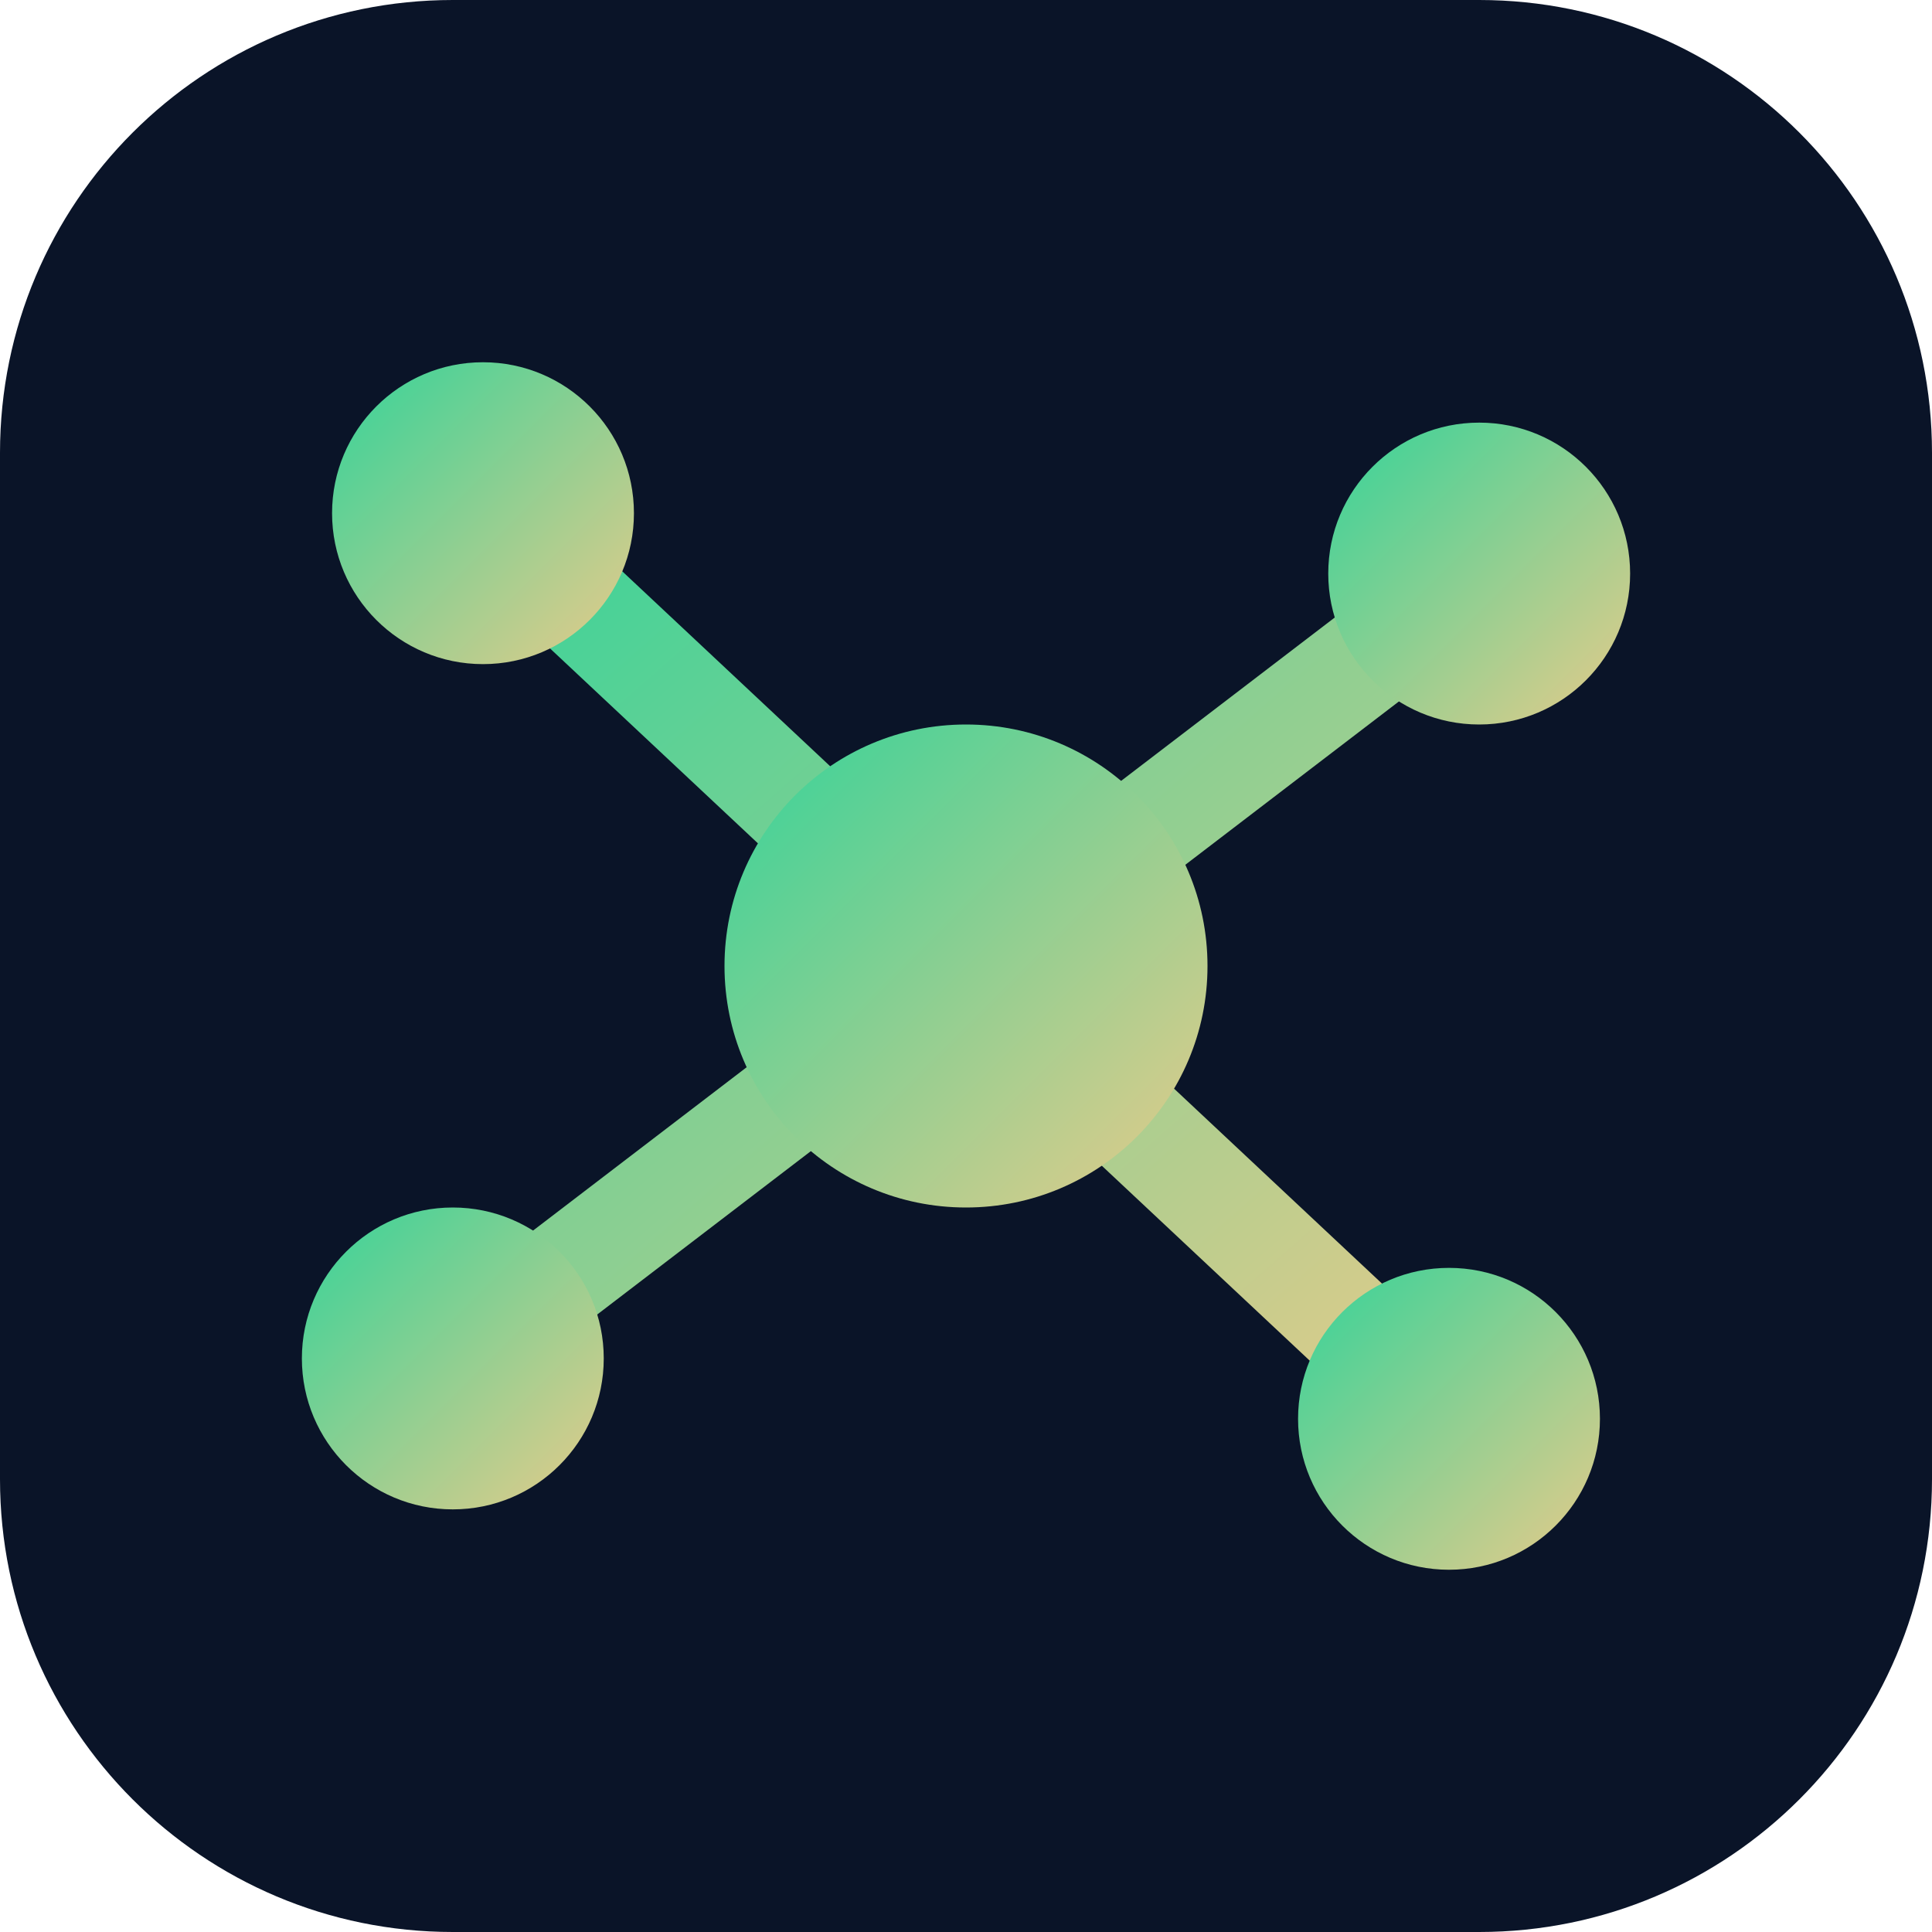
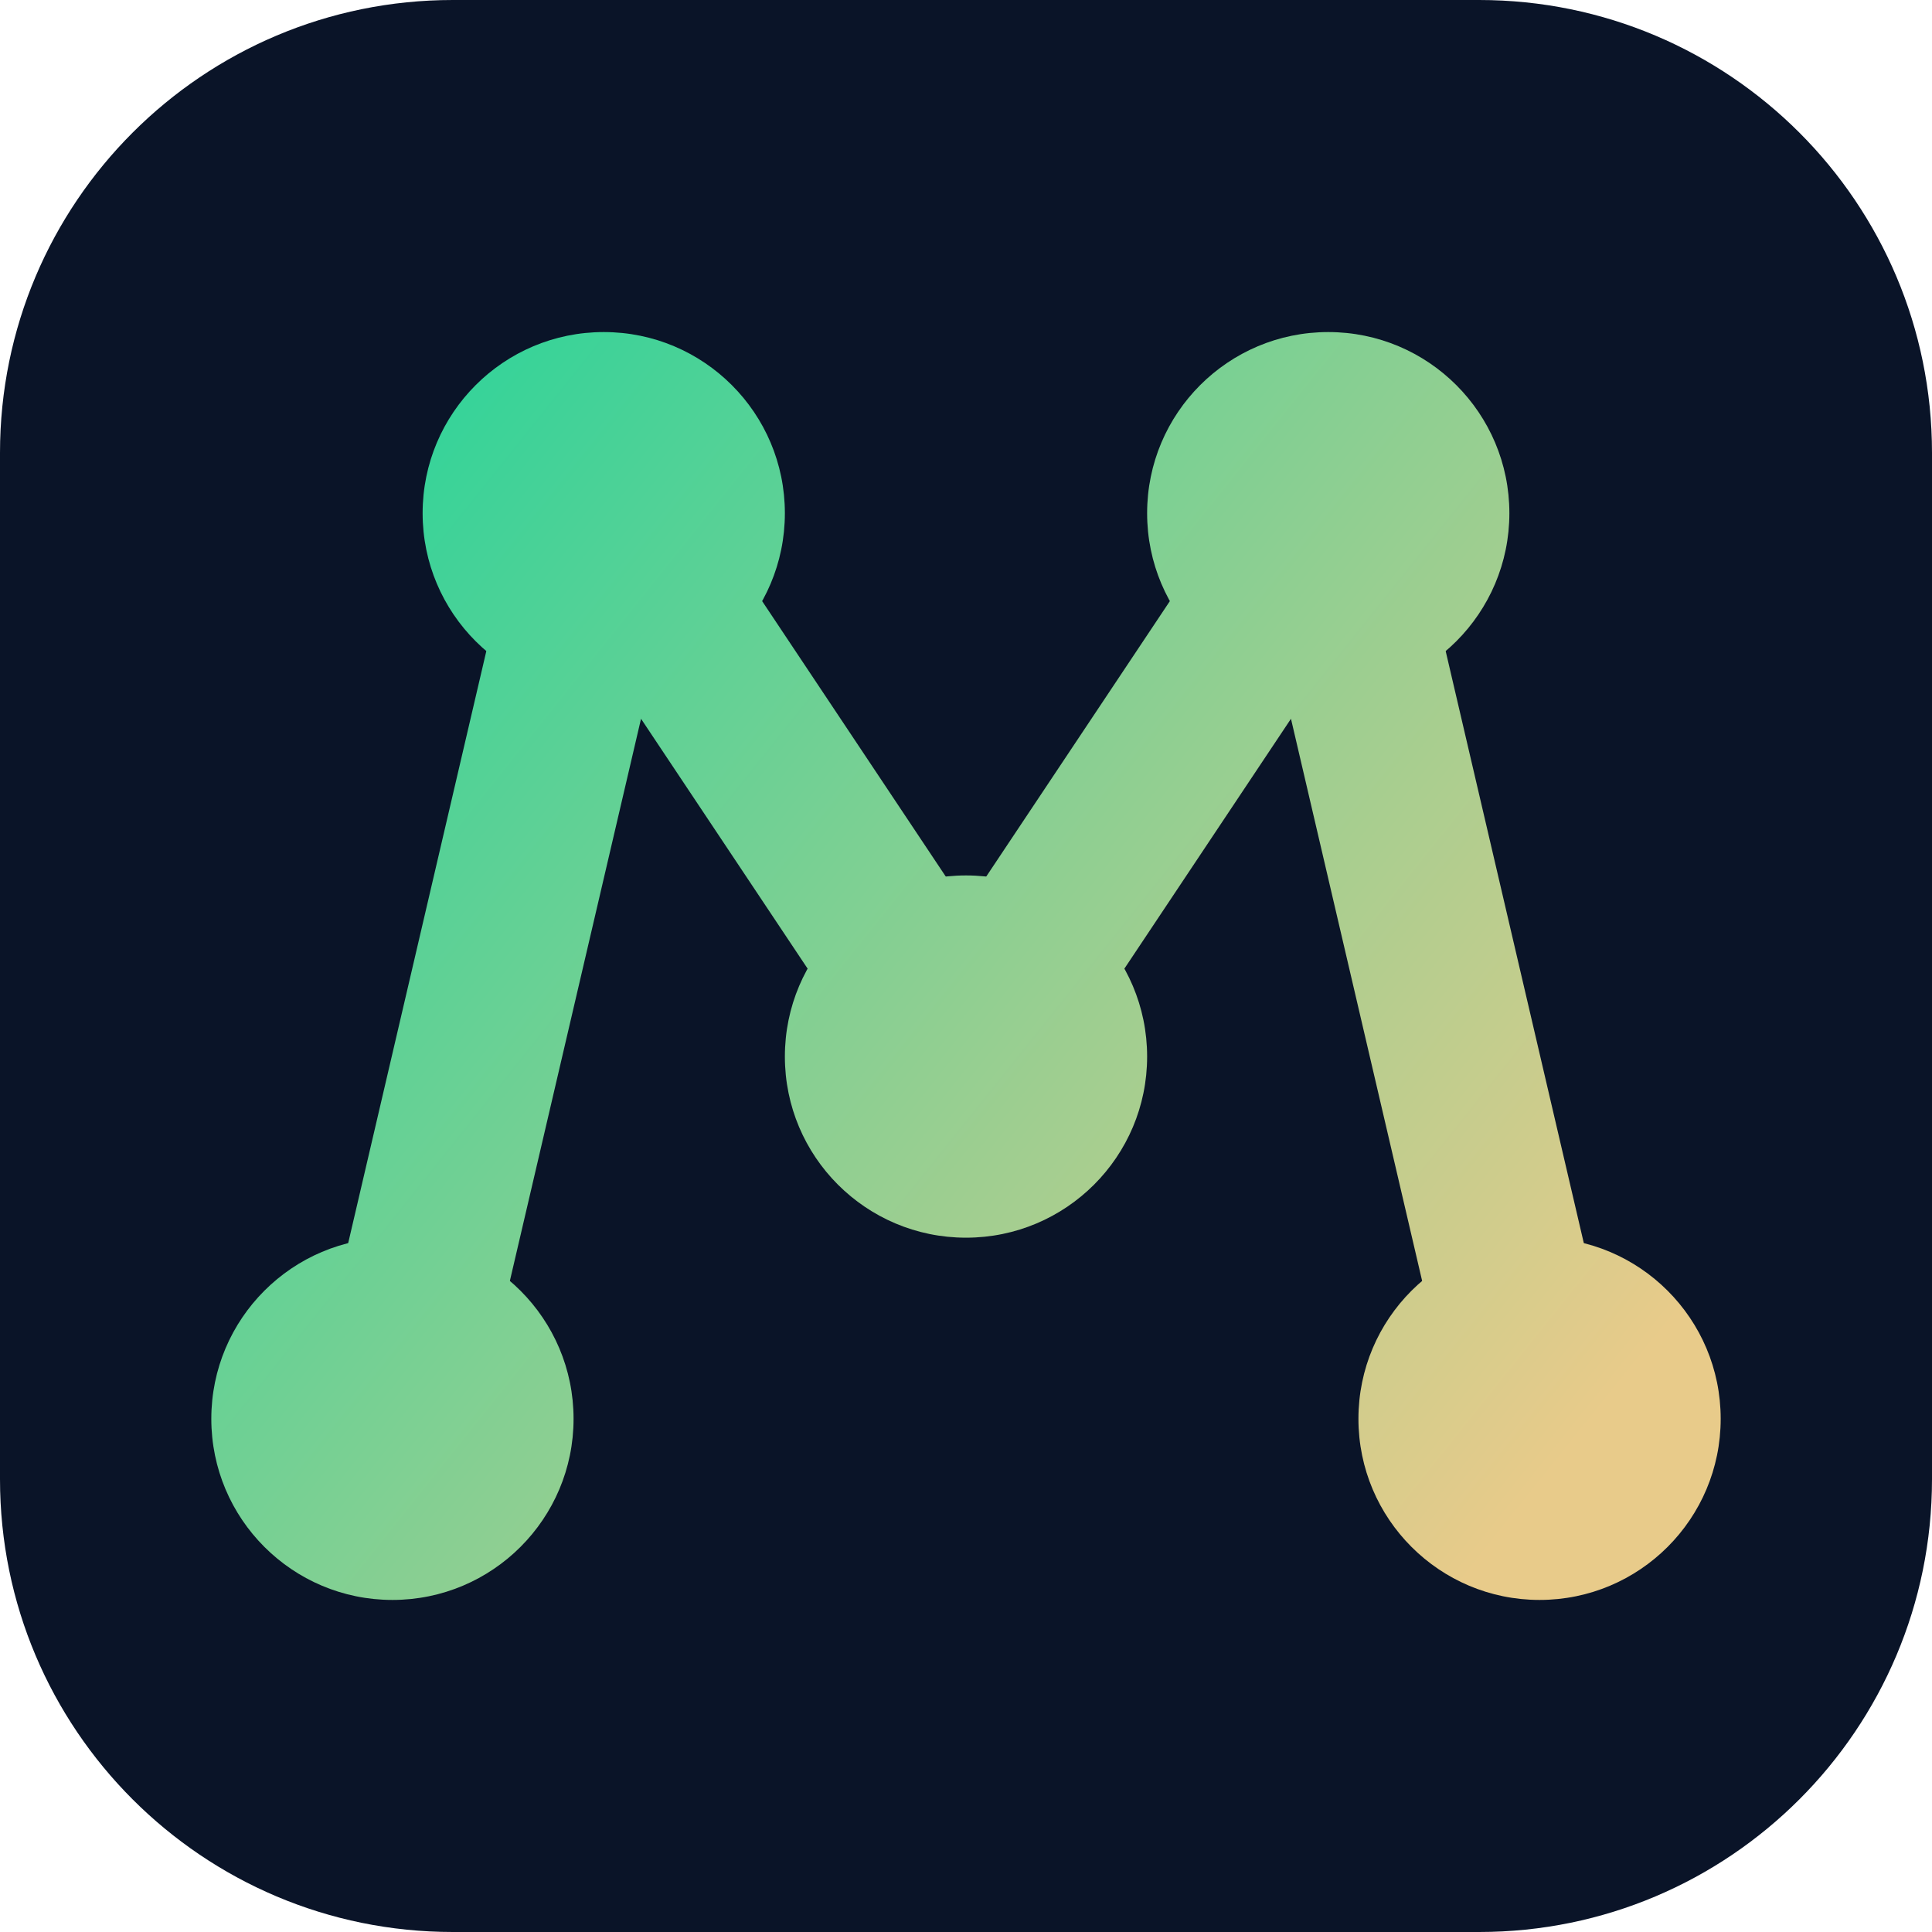
<svg xmlns="http://www.w3.org/2000/svg" viewBox="0 0 64 64">
  <defs>
-     <linearGradient id="g" x1="0" y1="0" x2="1" y2="1">
+     <linearGradient id="g" gradientUnits="userSpaceOnUse" x1="12" y1="16" x2="52" y2="48">
      <stop offset="0" stop-color="#34d399" />
      <stop offset="1" stop-color="#e8cb8a" />
    </linearGradient>
  </defs>
  <rect width="64" height="64" rx="15" fill="#0a1428" />
-   <g stroke="url(#g)" stroke-width="3.5" stroke-linecap="round">
-     <path d="M32 32 16 17M32 32l17-13M32 32 15 45M32 32l16 15" />
-   </g>
+   <path d="M13 47 20 17 32 35 44 17 51 47" fill="none" stroke="url(#g)" stroke-width="5.5" stroke-linecap="round" stroke-linejoin="round" />
  <g fill="url(#g)">
-     <circle cx="16" cy="17" r="5" />
-     <circle cx="49" cy="19" r="5" />
-     <circle cx="15" cy="45" r="5" />
-     <circle cx="48" cy="47" r="5" />
-     <circle cx="32" cy="32" r="8" />
+     <circle cx="13" cy="47" r="6" />
+     <circle cx="20" cy="17" r="6" />
+     <circle cx="32" cy="35" r="6" />
+     <circle cx="44" cy="17" r="6" />
+     <circle cx="51" cy="47" r="6" />
  </g>
</svg>
